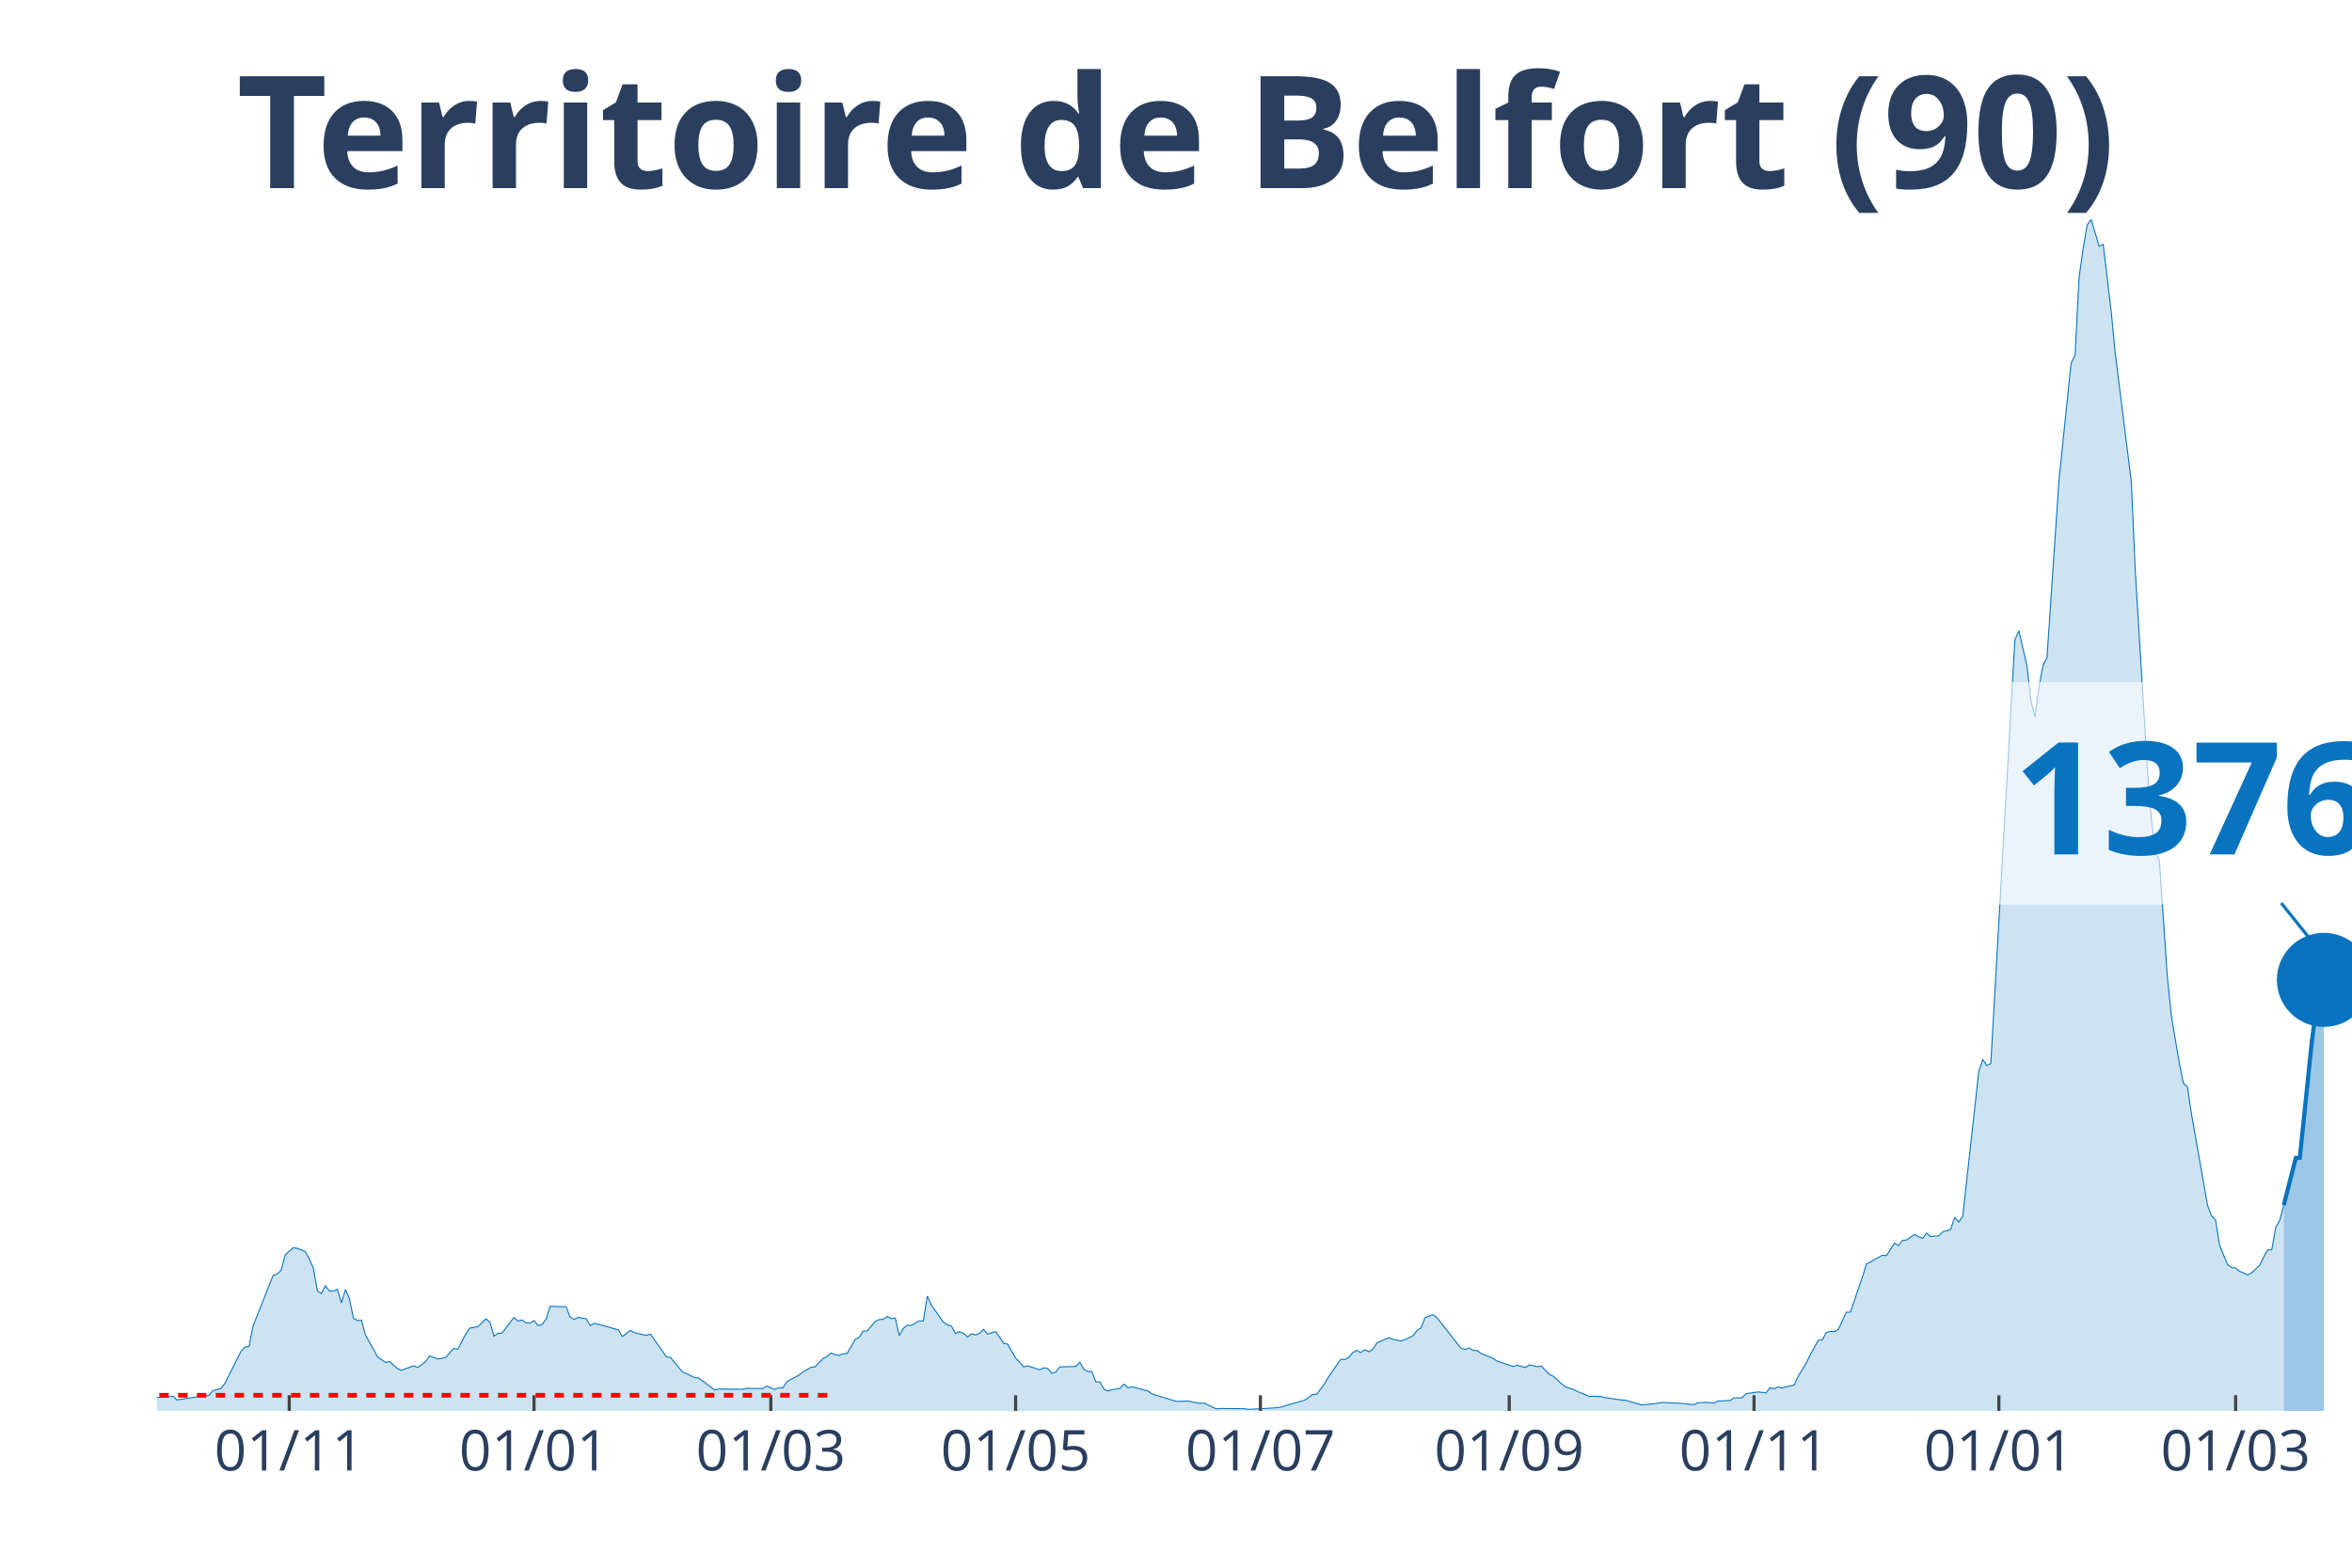
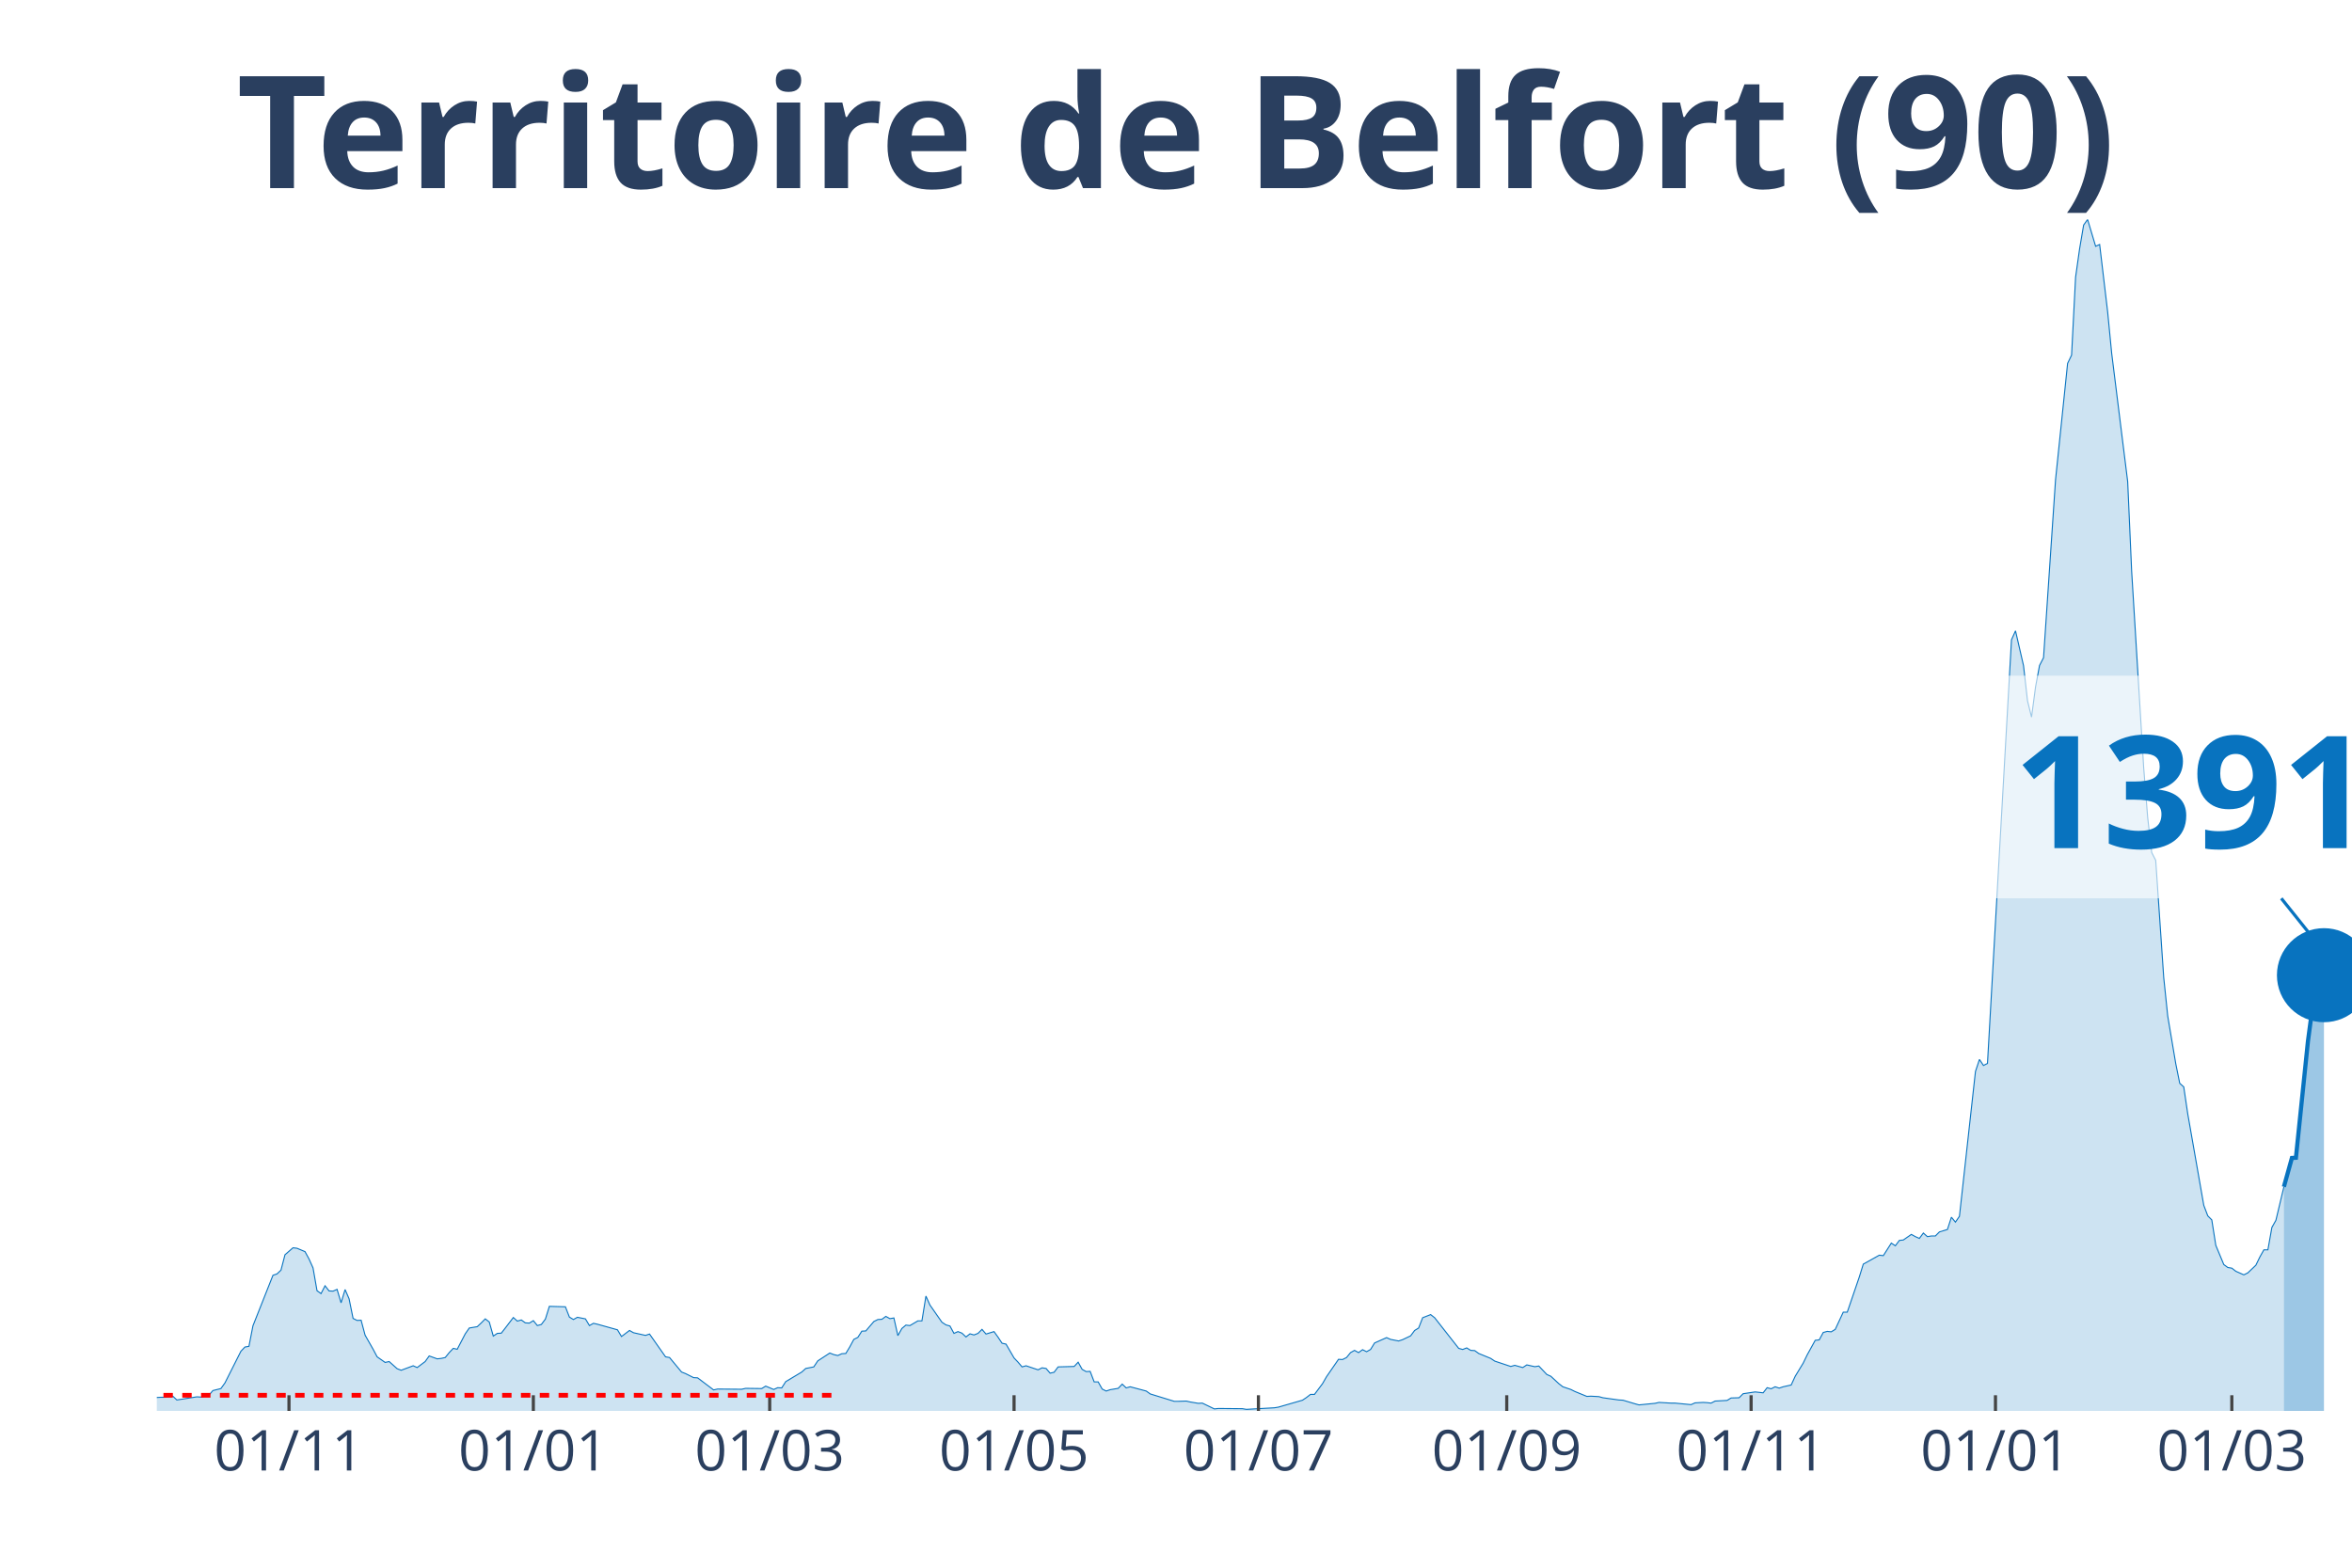
<svg xmlns="http://www.w3.org/2000/svg" class="main-svg" width="1125" height="750" style="" viewBox="0 0 750 500">
  <rect x="0" y="0" width="750" height="500" style="fill: rgb(0, 0, 0); fill-opacity: 0;" />
-   <defs id="defs-b09ee2">
+   <defs id="defs-f30cd7">
    <g class="clips">
-       <clipPath id="clipb09ee2xyplot" class="plotclip">
+       <clipPath id="clipf30cd7xyplot" class="plotclip">
        <rect width="700" height="380" />
      </clipPath>
-       <clipPath class="axesclip" id="clipb09ee2x">
+       <clipPath class="axesclip" id="clipf30cd7x">
        <rect x="50" y="0" width="700" height="500" />
      </clipPath>
-       <clipPath class="axesclip" id="clipb09ee2y">
+       <clipPath class="axesclip" id="clipf30cd7y">
        <rect x="0" y="70" width="750" height="380" />
      </clipPath>
-       <clipPath class="axesclip" id="clipb09ee2xy">
+       <clipPath class="axesclip" id="clipf30cd7xy">
        <rect x="50" y="70" width="700" height="380" />
      </clipPath>
    </g>
    <g class="gradients" />
  </defs>
  <g class="bglayer">
    <rect class="bg" x="50" y="70" width="700" height="380" style="fill: rgb(0, 0, 0); fill-opacity: 0; stroke-width: 0;" />
  </g>
  <g class="layer-below">
    <g class="imagelayer" />
    <g class="shapelayer" />
  </g>
  <g class="cartesianlayer">
    <g class="subplot xy">
      <g class="layer-subplot">
        <g class="shapelayer" />
        <g class="imagelayer" />
      </g>
      <g class="gridlayer">
        <g class="x">
-           <path class="xgrid crisp" transform="translate(92.23,0)" d="M0,70v380" style="stroke: rgb(255, 255, 255); stroke-opacity: 1; stroke-width: 1px;" />
-           <path class="xgrid crisp" transform="translate(170.29,0)" d="M0,70v380" style="stroke: rgb(255, 255, 255); stroke-opacity: 1; stroke-width: 1px;" />
-           <path class="xgrid crisp" transform="translate(245.8,0)" d="M0,70v380" style="stroke: rgb(255, 255, 255); stroke-opacity: 1; stroke-width: 1px;" />
-           <path class="xgrid crisp" transform="translate(323.86,0)" d="M0,70v380" style="stroke: rgb(255, 255, 255); stroke-opacity: 1; stroke-width: 1px;" />
-           <path class="xgrid crisp" transform="translate(401.92,0)" d="M0,70v380" style="stroke: rgb(255, 255, 255); stroke-opacity: 1; stroke-width: 1px;" />
-           <path class="xgrid crisp" transform="translate(481.26,0)" d="M0,70v380" style="stroke: rgb(255, 255, 255); stroke-opacity: 1; stroke-width: 1px;" />
-           <path class="xgrid crisp" transform="translate(559.32,0)" d="M0,70v380" style="stroke: rgb(255, 255, 255); stroke-opacity: 1; stroke-width: 1px;" />
-           <path class="xgrid crisp" transform="translate(637.39,0)" d="M0,70v380" style="stroke: rgb(255, 255, 255); stroke-opacity: 1; stroke-width: 1px;" />
-           <path class="xgrid crisp" transform="translate(712.89,0)" d="M0,70v380" style="stroke: rgb(255, 255, 255); stroke-opacity: 1; stroke-width: 1px;" />
+           <path class="xgrid crisp" transform="translate(92.15,0)" d="M0,70v380" style="stroke: rgb(255, 255, 255); stroke-opacity: 1; stroke-width: 1px;" />
+           <path class="xgrid crisp" transform="translate(170.07,0)" d="M0,70v380" style="stroke: rgb(255, 255, 255); stroke-opacity: 1; stroke-width: 1px;" />
+           <path class="xgrid crisp" transform="translate(245.44,0)" d="M0,70v380" style="stroke: rgb(255, 255, 255); stroke-opacity: 1; stroke-width: 1px;" />
+           <path class="xgrid crisp" transform="translate(323.36,0)" d="M0,70v380" style="stroke: rgb(255, 255, 255); stroke-opacity: 1; stroke-width: 1px;" />
+           <path class="xgrid crisp" transform="translate(401.28,0)" d="M0,70v380" style="stroke: rgb(255, 255, 255); stroke-opacity: 1; stroke-width: 1px;" />
+           <path class="xgrid crisp" transform="translate(480.47,0)" d="M0,70v380" style="stroke: rgb(255, 255, 255); stroke-opacity: 1; stroke-width: 1px;" />
+           <path class="xgrid crisp" transform="translate(558.39,0)" d="M0,70v380" style="stroke: rgb(255, 255, 255); stroke-opacity: 1; stroke-width: 1px;" />
+           <path class="xgrid crisp" transform="translate(636.31,0)" d="M0,70v380" style="stroke: rgb(255, 255, 255); stroke-opacity: 1; stroke-width: 1px;" />
+           <path class="xgrid crisp" transform="translate(711.68,0)" d="M0,70v380" style="stroke: rgb(255, 255, 255); stroke-opacity: 1; stroke-width: 1px;" />
        </g>
        <g class="y" />
      </g>
      <g class="zerolinelayer" />
      <path class="xlines-below" />
      <path class="ylines-below" />
      <g class="overlines-below" />
      <g class="xaxislayer-below" />
      <g class="yaxislayer-below" />
      <g class="overaxes-below" />
-       <g class="plot" transform="translate(50, 70)" clip-path="url('#clipb09ee2xyplot')">
+       <g class="plot" transform="translate(50, 70)" clip-path="url('#clipf30cd7xyplot')">
        <g class="scatterlayer mlayer">
-           <g class="trace scatter trace057f8b" style="stroke-miterlimit: 2;">
+           <g class="trace scatter trace611574" style="stroke-miterlimit: 2;">
            <g class="fills">
              <g>
-                 <path class="js-fill" d="M678.24,380L-174.04,380L-174.04,379.07L-159.96,379.22L-158.68,379.22L-131.81,379.57L-130.53,379.64L-61.43,378.72L-60.15,378.5L-51.19,377.86L-49.91,377.72L-46.07,377.65L-44.79,377.51L-33.27,377.22L-31.99,377.15L-28.15,375.8L-26.87,374.44L-23.03,374.44L-21.76,373.94L-14.08,376.01L-12.8,376.44L-3.84,377.15L-2.56,375.87L1.28,375.65L2.56,375.65L5.12,375.3L6.4,376.51L12.8,375.51L14.08,375.58L16.64,375.01L17.92,373.51L20.48,372.87L21.76,371.09L26.87,360.97L28.15,359.62L29.43,359.4L30.71,352.85L37.11,336.74L38.39,336.31L39.67,335.1L40.95,330.18L43.51,327.97L44.79,328.12L47.35,329.19L48.63,331.54L49.91,334.39L51.19,341.66L52.47,342.58L53.75,340.09L55.03,341.73L56.31,341.8L57.59,341.23L58.87,345.51L60.15,341.3L61.43,344.22L62.71,350.5L63.99,351.14L65.27,351.07L66.54,355.84L69.1,360.33L70.38,362.75L72.94,364.53L74.22,364.25L76.78,366.53L78.06,367.03L81.9,365.6L83.18,366.17L85.74,364.25L87.02,362.47L89.58,363.39L90.86,363.25L92.14,362.97L93.42,361.4L94.7,360.05L95.98,360.33L98.54,355.41L99.82,353.56L102.38,353.13L103.66,351.92L104.94,350.64L106.22,351.64L107.5,356.13L108.78,355.27L110.05,355.2L111.33,353.56L113.89,350.21L115.17,351.35L116.45,350.99L117.73,351.92L119.01,351.99L120.29,351.21L121.57,352.78L122.85,352.42L124.13,350.71L125.41,346.65L130.53,346.79L131.81,350.07L133.09,350.85L134.37,350.14L136.93,350.64L138.21,352.78L139.49,352.06L140.77,352.35L147.17,354.13L148.45,356.27L151.01,354.34L152.29,355.06L156.12,355.91L157.4,355.48L162.52,362.75L163.8,362.97L167.64,367.6L168.92,368.1L171.48,369.38L172.76,369.45L177.88,373.3L179.16,373.02L186.84,373.09L188.12,372.8L193.24,372.87L194.52,372.09L197.07,373.16L198.35,372.59L199.63,372.66L200.91,370.66L204.75,368.6L206.03,367.6L208.59,366.1L209.87,365.96L212.43,363.32L213.71,362.68L214.99,361.54L216.27,362.04L217.55,362.33L218.83,361.76L220.11,361.68L221.39,359.55L222.67,357.19L223.95,356.55L225.23,354.56L226.51,354.49L229.07,351.49L230.35,350.85L231.63,350.78L232.91,349.85L234.19,350.57L235.47,350.35L236.75,355.98L238.03,353.7L239.31,352.63L240.59,352.78L243.14,351.28L244.42,351.28L245.7,343.37L246.98,346.22L250.82,351.71L252.1,352.56L253.38,352.92L254.66,355.27L255.94,354.7L257.22,355.2L258.5,356.41L259.78,355.41L261.06,355.77L262.34,355.27L263.62,353.99L264.9,355.48L267.46,354.7L268.74,356.48L270.02,358.41L271.3,358.69L273.86,363.11L275.14,364.46L276.42,365.96L277.7,365.6L281.54,366.89L282.82,366.25L284.1,366.46L285.37,367.96L286.65,367.67L287.93,365.96L293.05,365.82L294.33,364.46L295.61,366.74L296.89,367.46L298.17,367.39L299.45,370.74L300.73,370.74L302.01,373.02L303.29,373.66L304.57,373.23L307.13,372.8L308.41,371.45L309.69,372.66L310.97,372.3L316.09,373.66L317.37,374.58L325.05,376.94L326.33,376.94L328.88,376.86L330.16,377.15L332.72,377.58L334,377.51L337.84,379.36L339.12,379.22L346.8,379.29L348.08,379.5L357.04,379L358.32,378.79L366,376.58L367.28,375.72L368.56,374.73L369.84,374.73L372.39,371.31L373.67,369.1L377.51,363.54L378.79,363.61L380.07,362.97L381.35,361.4L382.63,360.69L383.91,361.4L385.19,360.47L386.47,361.11L387.75,360.4L389.03,358.33L392.87,356.62L394.15,357.19L396.71,357.69L397.99,357.27L400.55,356.05L401.83,354.34L403.11,353.56L404.39,350.28L406.95,349.28L408.23,350.28L415.9,360.05L417.18,360.4L418.46,359.9L419.74,360.69L421.02,360.76L422.3,361.68L426.14,363.25L427.42,364.11L432.54,365.82L433.82,365.46L436.38,366.17L437.66,365.32L440.22,365.89L441.5,365.68L444.06,368.38L445.34,368.95L447.9,371.31L449.18,372.3L451.74,373.16L453.02,373.8L456.86,375.37L458.14,375.3L460.69,375.44L461.97,375.8L467.09,376.51L468.37,376.58L472.21,377.72L473.49,378.08L478.61,377.58L479.89,377.29L483.73,377.51L485.01,377.51L490.13,378L491.41,377.43L493.97,377.29L495.25,377.36L496.53,377.51L497.81,376.86L501.65,376.65L502.93,375.87L505.48,375.8L506.76,374.51L510.6,373.94L511.88,374.08L513.16,374.23L514.44,372.59L515.72,372.94L517,372.3L518.28,372.73L519.56,372.3L522.12,371.73L523.4,368.95L525.96,364.75L527.24,362.11L529.8,357.48L531.08,357.34L532.36,354.98L533.64,354.63L534.92,354.77L536.2,353.99L538.76,348.5L540.04,348.5L543.88,337.31L545.16,333.18L550.27,330.33L551.55,330.47L554.11,326.48L555.39,327.33L556.67,325.62L557.95,325.48L560.51,323.7L561.79,324.41L563.07,324.98L564.35,323.27L565.63,324.41L566.91,324.2L568.19,324.2L569.47,322.91L572.03,322.13L573.31,318.21L574.59,319.78L575.87,317.93L580.99,271.74L582.27,267.9L583.55,269.82L584.83,269.18L592.5,134.05L593.78,131.2L596.34,142.32L597.62,153.51L598.9,158.71L600.18,149.09L601.46,142.25L602.74,139.76L606.58,82.96L607.86,70.63L610.42,45.9L611.7,43.26L612.98,18.39L614.26,9.34L615.54,1.78L616.82,0L619.38,8.55L620.66,7.98L623.22,29.43L624.5,42.62L629.62,83.6L630.9,112.25L634.73,174.96L636.01,190.78L637.29,201.9L638.57,204.4L641.13,241.74L642.41,254.07L644.97,269.25L646.25,275.52L647.53,276.66L648.81,285.29L653.93,314.43L655.21,317.78L656.49,319.07L657.77,327.19L660.33,333.32L661.61,334.25L662.89,334.46L664.17,335.46L666.73,336.6L668.01,335.96L670.57,333.53L671.85,330.9L673.13,328.62L674.41,328.62L675.69,321.49L676.97,319.21L678.24,314.36" style="fill: rgb(8, 115, 191); fill-opacity: 0.2; stroke-width: 0;" />
+                 <path class="js-fill" d="M678.28,380L-173.72,380L-173.72,379.07L-159.67,379.22L-158.39,379.22L-131.57,379.57L-130.29,379.64L-61.31,378.72L-60.04,378.5L-51.09,377.86L-49.82,377.72L-45.99,377.65L-44.71,377.51L-33.21,377.22L-31.93,377.15L-28.1,375.8L-26.82,374.44L-22.99,374.44L-21.72,373.94L-14.05,376.01L-12.77,376.44L-3.83,377.15L-2.55,375.87L1.28,375.65L2.55,375.65L5.11,375.3L6.39,376.51L12.77,375.51L14.05,375.58L16.61,375.01L17.88,373.51L20.44,372.87L21.72,371.09L26.82,360.97L28.1,359.62L29.38,359.4L30.66,352.85L37.04,336.74L38.32,336.31L39.6,335.1L40.88,330.18L43.43,327.97L44.71,328.12L47.26,329.19L48.54,331.54L49.82,334.39L51.09,341.66L52.37,342.58L53.65,340.09L54.93,341.73L56.2,341.8L57.48,341.23L58.76,345.51L60.04,341.3L61.31,344.22L62.59,350.5L63.87,351.14L65.15,351.07L66.42,355.84L68.98,360.33L70.26,362.75L72.81,364.53L74.09,364.25L76.64,366.53L77.92,367.03L81.75,365.6L83.03,366.17L85.58,364.25L86.86,362.47L89.42,363.39L90.69,363.25L91.97,362.97L93.25,361.4L94.53,360.05L95.8,360.33L98.36,355.41L99.64,353.56L102.19,353.13L103.47,351.92L104.74,350.64L106.02,351.64L107.3,356.13L108.58,355.27L109.85,355.2L111.13,353.56L113.69,350.21L114.96,351.35L116.24,350.99L117.52,351.92L118.8,351.99L120.07,351.21L121.35,352.78L122.63,352.42L123.91,350.71L125.18,346.65L130.29,346.79L131.57,350.07L132.85,350.85L134.12,350.14L136.68,350.64L137.96,352.78L139.23,352.06L140.51,352.35L146.9,354.13L148.18,356.27L150.73,354.34L152.01,355.06L155.84,355.91L157.12,355.48L162.23,362.75L163.5,362.97L167.34,367.6L168.61,368.1L171.17,369.38L172.45,369.45L177.55,373.3L178.83,373.02L186.5,373.09L187.77,372.8L192.88,372.87L194.16,372.09L196.72,373.16L197.99,372.59L199.27,372.66L200.55,370.66L205.66,367.6L206.93,366.46L209.49,365.96L210.77,364.04L214.6,361.54L215.88,362.04L217.15,362.33L218.43,361.76L219.71,361.68L220.99,359.55L222.26,357.19L223.54,356.55L224.82,354.56L226.09,354.49L228.65,351.49L229.93,350.85L231.2,350.78L232.48,349.85L233.76,350.57L235.04,350.35L236.31,355.98L237.59,353.7L238.87,352.63L240.15,352.78L242.7,351.28L243.98,351.28L245.26,343.37L246.53,346.22L250.36,351.71L251.64,352.56L252.92,352.92L254.2,355.27L255.47,354.7L256.75,355.2L258.03,356.41L259.31,355.41L260.58,355.77L261.86,355.27L263.14,353.99L264.42,355.48L266.97,354.7L268.25,356.48L269.53,358.41L270.8,358.69L273.36,363.11L274.64,364.46L275.91,365.96L277.19,365.6L281.02,366.89L282.3,366.25L283.58,366.46L284.85,367.96L286.13,367.67L287.41,365.96L292.52,365.82L293.8,364.46L295.07,366.74L296.35,367.46L297.63,367.39L298.91,370.74L300.18,370.74L301.46,373.02L302.74,373.66L304.01,373.23L306.57,372.8L307.85,371.45L309.12,372.66L310.4,372.3L315.51,373.66L316.79,374.58L324.45,376.94L325.73,376.94L328.28,376.86L329.56,377.15L332.12,377.58L333.39,377.51L337.23,379.36L338.5,379.22L346.17,379.29L347.45,379.5L356.39,379L357.66,378.79L365.33,376.58L366.61,375.72L367.88,374.73L369.16,374.73L371.72,371.31L372.99,369.1L376.82,363.54L378.1,363.61L379.38,362.97L380.66,361.4L381.93,360.69L383.21,361.4L384.49,360.47L385.77,361.11L387.04,360.4L388.32,358.33L392.15,356.62L393.43,357.19L395.99,357.69L397.26,357.27L399.82,356.05L401.09,354.34L402.37,353.56L403.65,350.28L406.2,349.28L407.48,350.28L415.15,360.05L416.42,360.4L417.7,359.9L418.98,360.69L420.26,360.76L421.53,361.68L425.36,363.25L426.64,364.11L431.75,365.82L433.03,365.46L435.58,366.17L436.86,365.32L439.42,365.89L440.69,365.68L443.25,368.38L444.53,368.95L447.08,371.31L448.36,372.3L450.91,373.16L452.19,373.8L456.02,375.37L457.3,375.3L459.85,375.44L461.13,375.8L466.24,376.51L467.52,376.58L471.35,377.72L472.63,378.08L477.74,377.58L479.01,377.29L482.85,377.51L484.12,377.51L489.23,378L490.51,377.43L493.07,377.29L494.34,377.36L495.62,377.51L496.9,376.86L500.73,376.65L502.01,375.87L504.56,375.8L505.84,374.51L509.67,373.94L510.95,374.08L512.23,374.23L513.5,372.59L514.78,372.94L516.06,372.3L517.34,372.73L518.61,372.3L521.17,371.73L522.45,368.95L525,364.75L526.28,362.11L528.83,357.48L530.11,357.34L531.39,354.98L532.66,354.63L533.94,354.77L535.22,353.99L537.77,348.5L539.05,348.5L542.88,337.31L544.16,333.18L549.27,330.33L550.55,330.47L553.1,326.48L554.38,327.33L555.66,325.62L556.93,325.48L559.49,323.7L560.77,324.41L562.04,324.98L563.32,323.27L564.6,324.41L565.88,324.2L567.15,324.2L568.43,322.91L570.99,322.13L572.26,318.21L573.54,319.78L574.82,317.93L579.93,271.74L581.2,267.9L582.48,269.82L583.76,269.18L591.42,134.05L592.7,131.2L595.26,142.32L596.53,153.51L597.81,158.71L599.09,149.09L600.36,142.25L601.64,139.76L605.47,82.96L606.75,70.63L609.31,45.9L610.58,43.26L611.86,18.39L613.14,9.34L614.42,1.78L615.69,0L618.25,8.55L619.53,7.98L622.08,29.43L623.36,42.62L628.47,83.6L629.74,112.25L633.58,174.96L634.85,190.78L636.13,201.9L637.41,204.4L639.96,241.74L641.24,254.07L643.8,269.25L645.07,275.52L646.35,276.66L647.63,285.29L652.74,314.43L654.01,317.78L655.29,319.07L656.57,327.19L659.12,333.32L660.4,334.25L661.68,334.46L662.96,335.46L665.51,336.6L666.79,335.96L669.34,333.53L670.62,330.9L671.9,328.62L673.18,328.62L674.45,321.49L675.73,319.21L678.28,308.52" style="fill: rgb(8, 115, 191); fill-opacity: 0.2; stroke-width: 0;" />
              </g>
            </g>
            <g class="errorbars" />
            <g class="lines">
-               <path class="js-line" d="M-174.04,379.07L-159.96,379.22L-158.68,379.22L-131.81,379.57L-130.53,379.64L-61.43,378.72L-60.15,378.5L-51.19,377.86L-49.91,377.72L-46.07,377.65L-44.79,377.51L-33.27,377.22L-31.99,377.15L-28.15,375.8L-26.87,374.44L-23.03,374.44L-21.76,373.94L-14.08,376.01L-12.8,376.44L-3.84,377.15L-2.56,375.87L1.28,375.65L2.56,375.65L5.12,375.3L6.4,376.51L12.8,375.51L14.08,375.58L16.64,375.01L17.92,373.51L20.48,372.87L21.76,371.09L26.87,360.97L28.15,359.62L29.43,359.4L30.71,352.85L37.11,336.74L38.39,336.31L39.67,335.1L40.95,330.18L43.51,327.97L44.79,328.12L47.35,329.19L48.63,331.54L49.91,334.39L51.19,341.66L52.47,342.58L53.75,340.09L55.03,341.73L56.31,341.8L57.59,341.23L58.87,345.51L60.15,341.3L61.43,344.22L62.71,350.5L63.99,351.14L65.27,351.07L66.54,355.84L69.1,360.33L70.38,362.75L72.94,364.53L74.22,364.25L76.78,366.53L78.06,367.03L81.9,365.6L83.18,366.17L85.74,364.25L87.02,362.47L89.58,363.39L90.86,363.25L92.14,362.97L93.42,361.4L94.7,360.05L95.98,360.33L98.54,355.41L99.82,353.56L102.38,353.13L103.66,351.92L104.94,350.64L106.22,351.64L107.5,356.13L108.78,355.27L110.05,355.2L111.33,353.56L113.89,350.21L115.17,351.35L116.45,350.99L117.73,351.92L119.01,351.99L120.29,351.21L121.57,352.78L122.85,352.42L124.13,350.71L125.41,346.65L130.53,346.79L131.81,350.07L133.09,350.85L134.37,350.14L136.93,350.64L138.21,352.78L139.49,352.06L140.77,352.35L147.17,354.13L148.45,356.27L151.01,354.34L152.29,355.06L156.12,355.91L157.4,355.48L162.52,362.75L163.8,362.97L167.64,367.6L168.92,368.1L171.48,369.38L172.76,369.45L177.88,373.3L179.16,373.02L186.84,373.09L188.12,372.8L193.24,372.87L194.52,372.09L197.07,373.16L198.35,372.59L199.63,372.66L200.91,370.66L204.75,368.6L206.03,367.6L208.59,366.1L209.87,365.96L212.43,363.32L213.71,362.68L214.99,361.54L216.27,362.04L217.55,362.33L218.83,361.76L220.11,361.68L221.39,359.55L222.67,357.19L223.95,356.55L225.23,354.56L226.51,354.49L229.07,351.49L230.35,350.85L231.63,350.78L232.91,349.85L234.19,350.57L235.47,350.35L236.75,355.98L238.03,353.7L239.31,352.63L240.59,352.78L243.14,351.28L244.42,351.28L245.7,343.37L246.98,346.22L250.82,351.71L252.1,352.56L253.38,352.92L254.66,355.27L255.94,354.7L257.22,355.2L258.5,356.41L259.78,355.41L261.06,355.77L262.34,355.27L263.62,353.99L264.9,355.48L267.46,354.7L268.74,356.48L270.02,358.41L271.3,358.69L273.86,363.11L275.14,364.46L276.42,365.96L277.7,365.6L281.54,366.89L282.82,366.25L284.1,366.46L285.37,367.96L286.65,367.67L287.93,365.96L293.05,365.82L294.33,364.46L295.61,366.74L296.89,367.46L298.17,367.39L299.45,370.74L300.73,370.74L302.01,373.02L303.29,373.66L304.57,373.23L307.13,372.8L308.41,371.45L309.69,372.66L310.97,372.3L316.09,373.66L317.37,374.58L325.05,376.94L326.33,376.94L328.88,376.86L330.16,377.15L332.72,377.58L334,377.51L337.84,379.36L339.12,379.22L346.8,379.29L348.08,379.5L357.04,379L358.32,378.79L366,376.58L367.28,375.72L368.56,374.73L369.84,374.73L372.39,371.31L373.67,369.1L377.51,363.54L378.79,363.61L380.07,362.97L381.35,361.4L382.63,360.69L383.91,361.4L385.19,360.47L386.47,361.11L387.75,360.4L389.03,358.33L392.87,356.62L394.15,357.19L396.71,357.69L397.99,357.27L400.55,356.05L401.83,354.34L403.11,353.56L404.39,350.28L406.95,349.28L408.23,350.28L415.9,360.05L417.18,360.4L418.46,359.9L419.74,360.69L421.02,360.76L422.3,361.68L426.14,363.25L427.42,364.11L432.54,365.82L433.82,365.46L436.38,366.17L437.66,365.32L440.22,365.89L441.5,365.68L444.06,368.38L445.34,368.95L447.9,371.31L449.18,372.3L451.74,373.16L453.02,373.8L456.86,375.37L458.14,375.3L460.69,375.44L461.97,375.8L467.09,376.51L468.37,376.58L472.21,377.72L473.49,378.08L478.61,377.58L479.89,377.29L483.73,377.51L485.01,377.51L490.13,378L491.41,377.43L493.97,377.29L495.25,377.36L496.53,377.51L497.81,376.86L501.65,376.65L502.93,375.87L505.48,375.8L506.76,374.51L510.6,373.94L511.88,374.08L513.16,374.23L514.44,372.59L515.72,372.94L517,372.3L518.28,372.73L519.56,372.3L522.12,371.73L523.4,368.95L525.96,364.75L527.24,362.11L529.8,357.48L531.08,357.34L532.36,354.98L533.64,354.63L534.92,354.77L536.2,353.99L538.76,348.5L540.04,348.5L543.88,337.31L545.16,333.18L550.27,330.33L551.55,330.47L554.11,326.48L555.39,327.33L556.67,325.62L557.95,325.48L560.51,323.7L561.79,324.41L563.07,324.98L564.35,323.27L565.63,324.41L566.91,324.2L568.19,324.2L569.47,322.91L572.03,322.13L573.31,318.21L574.59,319.78L575.87,317.93L580.99,271.74L582.27,267.9L583.55,269.82L584.83,269.18L592.5,134.05L593.78,131.2L596.34,142.32L597.62,153.51L598.9,158.71L600.18,149.09L601.46,142.25L602.74,139.76L606.58,82.96L607.86,70.63L610.42,45.9L611.7,43.26L612.98,18.39L614.26,9.34L615.54,1.78L616.82,0L619.38,8.55L620.66,7.98L623.22,29.43L624.5,42.62L629.62,83.6L630.9,112.25L634.73,174.96L636.01,190.78L637.29,201.9L638.57,204.4L641.13,241.74L642.41,254.07L644.97,269.25L646.25,275.52L647.53,276.66L648.81,285.29L653.93,314.43L655.21,317.78L656.49,319.07L657.77,327.19L660.33,333.32L661.61,334.25L662.89,334.46L664.17,335.46L666.73,336.6L668.01,335.96L670.57,333.53L671.85,330.9L673.13,328.62L674.41,328.62L675.69,321.49L676.97,319.21L678.24,314.36" style="vector-effect: non-scaling-stroke; fill: none; stroke: rgb(8, 115, 191); stroke-opacity: 1; stroke-width: 0.5px; opacity: 1;" />
+               <path class="js-line" d="M-173.72,379.07L-159.67,379.22L-158.39,379.22L-131.57,379.57L-130.29,379.64L-61.31,378.72L-60.04,378.5L-51.09,377.86L-49.82,377.72L-45.99,377.65L-44.71,377.51L-33.21,377.22L-31.93,377.15L-28.1,375.8L-26.82,374.44L-22.99,374.44L-21.72,373.94L-14.05,376.01L-12.77,376.44L-3.83,377.15L-2.55,375.87L1.28,375.65L2.55,375.65L5.11,375.3L6.39,376.51L12.77,375.51L14.05,375.58L16.61,375.01L17.88,373.51L20.44,372.87L21.72,371.09L26.82,360.97L28.1,359.62L29.38,359.4L30.66,352.85L37.04,336.74L38.32,336.31L39.6,335.1L40.88,330.18L43.43,327.97L44.71,328.12L47.26,329.19L48.54,331.54L49.82,334.39L51.09,341.66L52.37,342.58L53.65,340.09L54.93,341.73L56.2,341.8L57.48,341.23L58.76,345.51L60.04,341.3L61.31,344.22L62.59,350.5L63.87,351.14L65.15,351.07L66.42,355.84L68.98,360.33L70.26,362.75L72.81,364.53L74.09,364.25L76.64,366.53L77.92,367.03L81.75,365.6L83.03,366.17L85.58,364.25L86.86,362.47L89.42,363.39L90.69,363.25L91.97,362.97L93.25,361.4L94.53,360.05L95.8,360.33L98.36,355.41L99.64,353.56L102.19,353.13L103.47,351.92L104.74,350.64L106.02,351.64L107.3,356.13L108.58,355.27L109.85,355.2L111.13,353.56L113.69,350.21L114.96,351.35L116.24,350.99L117.52,351.92L118.8,351.99L120.07,351.21L121.35,352.78L122.63,352.42L123.91,350.71L125.18,346.65L130.29,346.79L131.57,350.07L132.85,350.85L134.12,350.14L136.68,350.64L137.96,352.78L139.23,352.06L140.51,352.35L146.9,354.13L148.18,356.27L150.73,354.34L152.01,355.06L155.84,355.91L157.12,355.48L162.23,362.75L163.5,362.97L167.34,367.6L168.61,368.1L171.17,369.38L172.45,369.45L177.55,373.3L178.83,373.02L186.5,373.09L187.77,372.8L192.88,372.87L194.16,372.09L196.72,373.16L197.99,372.59L199.27,372.66L200.55,370.66L205.66,367.6L206.93,366.46L209.49,365.96L210.77,364.04L214.6,361.54L215.88,362.04L217.15,362.33L218.43,361.76L219.71,361.68L220.99,359.55L222.26,357.19L223.54,356.55L224.82,354.56L226.09,354.49L228.65,351.49L229.93,350.85L231.2,350.78L232.48,349.85L233.76,350.57L235.04,350.35L236.31,355.98L237.59,353.7L238.87,352.63L240.15,352.78L242.7,351.28L243.98,351.28L245.26,343.37L246.53,346.22L250.36,351.71L251.64,352.56L252.92,352.92L254.2,355.27L255.47,354.7L256.75,355.2L258.03,356.41L259.31,355.41L260.58,355.77L261.86,355.27L263.14,353.99L264.42,355.48L266.97,354.7L268.25,356.48L269.53,358.41L270.8,358.69L273.36,363.11L274.64,364.46L275.91,365.96L277.19,365.6L281.02,366.89L282.3,366.25L283.58,366.46L284.85,367.96L286.13,367.67L287.41,365.96L292.52,365.82L293.8,364.46L295.07,366.74L296.35,367.46L297.63,367.39L298.91,370.74L300.18,370.74L301.46,373.02L302.74,373.66L304.01,373.23L306.57,372.8L307.85,371.45L309.12,372.66L310.4,372.3L315.51,373.66L316.79,374.58L324.45,376.94L325.73,376.94L328.28,376.86L329.56,377.15L332.12,377.58L333.39,377.51L337.23,379.36L338.5,379.22L346.17,379.29L347.45,379.5L356.39,379L357.66,378.79L365.33,376.58L366.61,375.72L367.88,374.73L369.16,374.73L371.72,371.31L372.99,369.1L376.82,363.54L378.1,363.61L379.38,362.97L380.66,361.4L381.93,360.69L383.21,361.4L384.49,360.47L385.77,361.11L387.04,360.4L388.32,358.33L392.15,356.62L393.43,357.19L395.99,357.69L397.26,357.27L399.82,356.05L401.09,354.34L402.37,353.56L403.65,350.28L406.2,349.28L407.48,350.28L415.15,360.05L416.42,360.4L417.7,359.9L418.98,360.69L420.26,360.76L421.53,361.68L425.36,363.25L426.64,364.11L431.75,365.82L433.03,365.46L435.58,366.17L436.86,365.32L439.42,365.89L440.69,365.68L443.25,368.38L444.53,368.95L447.08,371.31L448.36,372.3L450.91,373.16L452.19,373.8L456.02,375.37L457.3,375.3L459.85,375.44L461.13,375.8L466.24,376.51L467.52,376.58L471.35,377.72L472.63,378.08L477.74,377.58L479.01,377.29L482.85,377.51L484.12,377.51L489.23,378L490.51,377.43L493.07,377.29L494.34,377.36L495.62,377.51L496.9,376.86L500.73,376.65L502.01,375.87L504.56,375.8L505.84,374.51L509.67,373.94L510.95,374.08L512.23,374.23L513.5,372.59L514.78,372.94L516.06,372.3L517.34,372.73L518.61,372.3L521.17,371.73L522.45,368.95L525,364.75L526.28,362.11L528.83,357.48L530.11,357.34L531.39,354.98L532.66,354.63L533.94,354.77L535.22,353.99L537.77,348.5L539.05,348.5L542.88,337.31L544.16,333.18L549.27,330.33L550.55,330.47L553.1,326.48L554.38,327.33L555.66,325.62L556.93,325.48L559.49,323.7L560.77,324.41L562.04,324.98L563.32,323.27L564.6,324.41L565.88,324.2L567.15,324.2L568.43,322.91L570.99,322.13L572.26,318.21L573.54,319.78L574.82,317.93L579.93,271.74L581.2,267.9L582.48,269.82L583.76,269.18L591.42,134.05L592.7,131.2L595.26,142.32L596.53,153.51L597.81,158.71L599.09,149.09L600.36,142.25L601.64,139.76L605.47,82.96L606.75,70.63L609.31,45.9L610.58,43.26L611.86,18.39L613.14,9.34L614.42,1.78L615.69,0L618.25,8.55L619.53,7.98L622.08,29.43L623.36,42.62L628.47,83.6L629.74,112.25L633.58,174.96L634.85,190.78L636.13,201.9L637.41,204.4L639.96,241.74L641.24,254.07L643.8,269.25L645.07,275.52L646.35,276.66L647.63,285.29L652.74,314.43L654.01,317.78L655.29,319.07L656.57,327.19L659.12,333.32L660.4,334.25L661.68,334.46L662.96,335.46L665.51,336.6L666.79,335.96L669.34,333.53L670.62,330.9L671.9,328.62L673.18,328.62L674.45,321.49L675.73,319.21L678.28,308.52" style="vector-effect: non-scaling-stroke; fill: none; stroke: rgb(8, 115, 191); stroke-opacity: 1; stroke-width: 0.5px; opacity: 1;" />
            </g>
            <g class="points" />
            <g class="text" />
          </g>
-           <g class="trace scatter trace31ab07" style="stroke-miterlimit: 2;">
+           <g class="trace scatter tracea63ea4" style="stroke-miterlimit: 2;">
            <g class="fills">
              <g>
-                 <path class="js-fill" d="M691.04,380L678.24,380L678.24,314.36L682.08,299.32L683.36,299.25L687.2,262.12L688.48,252.57L691.04,242.52" style="fill: rgb(8, 115, 191); fill-opacity: 0.4; stroke-width: 0;" />
+                 <path class="js-fill" d="M691.06,380L678.28,380L678.28,308.52L680.84,299.32L682.12,299.25L685.95,262.12L687.23,252.5L689.78,242.31L691.06,241.03" style="fill: rgb(8, 115, 191); fill-opacity: 0.4; stroke-width: 0;" />
              </g>
            </g>
            <g class="errorbars" />
            <g class="lines">
-               <path class="js-line" d="M678.24,314.36L682.08,299.32L683.36,299.25L687.2,262.12L688.48,252.57L691.04,242.52" style="vector-effect: non-scaling-stroke; fill: none; stroke: rgb(8, 115, 191); stroke-opacity: 1; stroke-width: 2px; opacity: 1;" />
+               <path class="js-line" d="M678.28,308.52L680.84,299.32L682.12,299.25L685.95,262.12L687.23,252.5L689.78,242.31L691.06,241.03" style="vector-effect: non-scaling-stroke; fill: none; stroke: rgb(8, 115, 191); stroke-opacity: 1; stroke-width: 2px; opacity: 1;" />
            </g>
            <g class="points" />
            <g class="text" />
          </g>
-           <g class="trace scatter traceab5ed8" style="stroke-miterlimit: 2; opacity: 1;">
+           <g class="trace scatter trace125a31" style="stroke-miterlimit: 2; opacity: 1;">
            <g class="fills" />
            <g class="errorbars" />
            <g class="lines" />
            <g class="points">
-               <path class="point" transform="translate(691.04,242.52)" d="M15,0A15,15 0 1,1 0,-15A15,15 0 0,1 15,0Z" style="opacity: 1; stroke-width: 0px; fill: rgb(8, 115, 191); fill-opacity: 1;" />
+               <path class="point" transform="translate(691.06,241.03)" d="M15,0A15,15 0 1,1 0,-15A15,15 0 0,1 15,0Z" style="opacity: 1; stroke-width: 0px; fill: rgb(8, 115, 191); fill-opacity: 1;" />
            </g>
            <g class="text" />
          </g>
        </g>
      </g>
      <g class="overplot" />
      <path class="xlines-above crisp" style="fill: none; stroke-width: 1px; stroke: rgb(0, 0, 0); stroke-opacity: 0;" d="" />
      <path class="ylines-above crisp" style="fill: none;" d="M0,0" />
      <g class="overlines-above" />
      <g class="xaxislayer-above">
-         <path class="xtick ticks crisp" d="M0,450v-5" transform="translate(92.23,0)" style="stroke: rgb(68, 68, 68); stroke-opacity: 1; stroke-width: 1px;" />
-         <path class="xtick ticks crisp" d="M0,450v-5" transform="translate(170.29,0)" style="stroke: rgb(68, 68, 68); stroke-opacity: 1; stroke-width: 1px;" />
-         <path class="xtick ticks crisp" d="M0,450v-5" transform="translate(245.8,0)" style="stroke: rgb(68, 68, 68); stroke-opacity: 1; stroke-width: 1px;" />
-         <path class="xtick ticks crisp" d="M0,450v-5" transform="translate(323.86,0)" style="stroke: rgb(68, 68, 68); stroke-opacity: 1; stroke-width: 1px;" />
-         <path class="xtick ticks crisp" d="M0,450v-5" transform="translate(401.92,0)" style="stroke: rgb(68, 68, 68); stroke-opacity: 1; stroke-width: 1px;" />
-         <path class="xtick ticks crisp" d="M0,450v-5" transform="translate(481.26,0)" style="stroke: rgb(68, 68, 68); stroke-opacity: 1; stroke-width: 1px;" />
-         <path class="xtick ticks crisp" d="M0,450v-5" transform="translate(559.32,0)" style="stroke: rgb(68, 68, 68); stroke-opacity: 1; stroke-width: 1px;" />
-         <path class="xtick ticks crisp" d="M0,450v-5" transform="translate(637.39,0)" style="stroke: rgb(68, 68, 68); stroke-opacity: 1; stroke-width: 1px;" />
-         <path class="xtick ticks crisp" d="M0,450v-5" transform="translate(712.89,0)" style="stroke: rgb(68, 68, 68); stroke-opacity: 1; stroke-width: 1px;" />
+         <path class="xtick ticks crisp" d="M0,450v-5" transform="translate(92.15,0)" style="stroke: rgb(68, 68, 68); stroke-opacity: 1; stroke-width: 1px;" />
+         <path class="xtick ticks crisp" d="M0,450v-5" transform="translate(170.07,0)" style="stroke: rgb(68, 68, 68); stroke-opacity: 1; stroke-width: 1px;" />
+         <path class="xtick ticks crisp" d="M0,450v-5" transform="translate(245.44,0)" style="stroke: rgb(68, 68, 68); stroke-opacity: 1; stroke-width: 1px;" />
+         <path class="xtick ticks crisp" d="M0,450v-5" transform="translate(323.36,0)" style="stroke: rgb(68, 68, 68); stroke-opacity: 1; stroke-width: 1px;" />
+         <path class="xtick ticks crisp" d="M0,450v-5" transform="translate(401.28,0)" style="stroke: rgb(68, 68, 68); stroke-opacity: 1; stroke-width: 1px;" />
+         <path class="xtick ticks crisp" d="M0,450v-5" transform="translate(480.47,0)" style="stroke: rgb(68, 68, 68); stroke-opacity: 1; stroke-width: 1px;" />
+         <path class="xtick ticks crisp" d="M0,450v-5" transform="translate(558.39,0)" style="stroke: rgb(68, 68, 68); stroke-opacity: 1; stroke-width: 1px;" />
+         <path class="xtick ticks crisp" d="M0,450v-5" transform="translate(636.31,0)" style="stroke: rgb(68, 68, 68); stroke-opacity: 1; stroke-width: 1px;" />
+         <path class="xtick ticks crisp" d="M0,450v-5" transform="translate(711.68,0)" style="stroke: rgb(68, 68, 68); stroke-opacity: 1; stroke-width: 1px;" />
        <g class="xtick">
-           <text text-anchor="middle" x="0" y="469" transform="translate(92.23,0)" style="font-family: 'Open Sans', verdana, arial, sans-serif; font-size: 18px; fill: rgb(42, 63, 95); fill-opacity: 1; white-space: pre;">01/11</text>
+           <text text-anchor="middle" x="0" y="469" transform="translate(92.15,0)" style="font-family: 'Open Sans', verdana, arial, sans-serif; font-size: 18px; fill: rgb(42, 63, 95); fill-opacity: 1; white-space: pre;">01/11</text>
        </g>
        <g class="xtick">
-           <text text-anchor="middle" x="0" y="469" transform="translate(170.29,0)" style="font-family: 'Open Sans', verdana, arial, sans-serif; font-size: 18px; fill: rgb(42, 63, 95); fill-opacity: 1; white-space: pre;">01/01</text>
+           <text text-anchor="middle" x="0" y="469" transform="translate(170.07,0)" style="font-family: 'Open Sans', verdana, arial, sans-serif; font-size: 18px; fill: rgb(42, 63, 95); fill-opacity: 1; white-space: pre;">01/01</text>
        </g>
        <g class="xtick">
-           <text text-anchor="middle" x="0" y="469" transform="translate(245.8,0)" style="font-family: 'Open Sans', verdana, arial, sans-serif; font-size: 18px; fill: rgb(42, 63, 95); fill-opacity: 1; white-space: pre;">01/03</text>
+           <text text-anchor="middle" x="0" y="469" transform="translate(245.44,0)" style="font-family: 'Open Sans', verdana, arial, sans-serif; font-size: 18px; fill: rgb(42, 63, 95); fill-opacity: 1; white-space: pre;">01/03</text>
        </g>
        <g class="xtick">
-           <text text-anchor="middle" x="0" y="469" transform="translate(323.86,0)" style="font-family: 'Open Sans', verdana, arial, sans-serif; font-size: 18px; fill: rgb(42, 63, 95); fill-opacity: 1; white-space: pre;">01/05</text>
+           <text text-anchor="middle" x="0" y="469" transform="translate(323.36,0)" style="font-family: 'Open Sans', verdana, arial, sans-serif; font-size: 18px; fill: rgb(42, 63, 95); fill-opacity: 1; white-space: pre;">01/05</text>
        </g>
        <g class="xtick">
-           <text text-anchor="middle" x="0" y="469" transform="translate(401.92,0)" style="font-family: 'Open Sans', verdana, arial, sans-serif; font-size: 18px; fill: rgb(42, 63, 95); fill-opacity: 1; white-space: pre;">01/07</text>
+           <text text-anchor="middle" x="0" y="469" transform="translate(401.28,0)" style="font-family: 'Open Sans', verdana, arial, sans-serif; font-size: 18px; fill: rgb(42, 63, 95); fill-opacity: 1; white-space: pre;">01/07</text>
        </g>
        <g class="xtick">
-           <text text-anchor="middle" x="0" y="469" transform="translate(481.26,0)" style="font-family: 'Open Sans', verdana, arial, sans-serif; font-size: 18px; fill: rgb(42, 63, 95); fill-opacity: 1; white-space: pre;">01/09</text>
+           <text text-anchor="middle" x="0" y="469" transform="translate(480.47,0)" style="font-family: 'Open Sans', verdana, arial, sans-serif; font-size: 18px; fill: rgb(42, 63, 95); fill-opacity: 1; white-space: pre;">01/09</text>
        </g>
        <g class="xtick">
-           <text text-anchor="middle" x="0" y="469" transform="translate(559.32,0)" style="font-family: 'Open Sans', verdana, arial, sans-serif; font-size: 18px; fill: rgb(42, 63, 95); fill-opacity: 1; white-space: pre;">01/11</text>
+           <text text-anchor="middle" x="0" y="469" transform="translate(558.39,0)" style="font-family: 'Open Sans', verdana, arial, sans-serif; font-size: 18px; fill: rgb(42, 63, 95); fill-opacity: 1; white-space: pre;">01/11</text>
        </g>
        <g class="xtick">
-           <text text-anchor="middle" x="0" y="469" transform="translate(637.39,0)" style="font-family: 'Open Sans', verdana, arial, sans-serif; font-size: 18px; fill: rgb(42, 63, 95); fill-opacity: 1; white-space: pre;">01/01</text>
+           <text text-anchor="middle" x="0" y="469" transform="translate(636.31,0)" style="font-family: 'Open Sans', verdana, arial, sans-serif; font-size: 18px; fill: rgb(42, 63, 95); fill-opacity: 1; white-space: pre;">01/01</text>
        </g>
        <g class="xtick">
-           <text text-anchor="middle" x="0" y="469" transform="translate(712.89,0)" style="font-family: 'Open Sans', verdana, arial, sans-serif; font-size: 18px; fill: rgb(42, 63, 95); fill-opacity: 1; white-space: pre;">01/03</text>
+           <text text-anchor="middle" x="0" y="469" transform="translate(711.68,0)" style="font-family: 'Open Sans', verdana, arial, sans-serif; font-size: 18px; fill: rgb(42, 63, 95); fill-opacity: 1; white-space: pre;">01/03</text>
        </g>
      </g>
      <g class="yaxislayer-above" />
      <g class="overaxes-above" />
    </g>
  </g>
  <g class="polarlayer" />
  <g class="ternarylayer" />
  <g class="geolayer" />
  <g class="funnelarealayer" />
  <g class="pielayer" />
  <g class="treemaplayer" />
  <g class="sunburstlayer" />
  <g class="glimages" />
-   <defs id="topdefs-b09ee2">
+   <defs id="topdefs-f30cd7">
    <g class="clips" />
  </defs>
  <g class="layer-above">
    <g class="imagelayer" />
    <g class="shapelayer">
-       <path data-index="0" fill-rule="evenodd" d="M-669.2,445.01L266.27,445.01" clip-path="url('#clipb09ee2xy')" style="opacity: 1; stroke: rgb(255, 0, 0); stroke-opacity: 1; fill: rgb(0, 0, 0); fill-opacity: 0; stroke-dasharray: 3px, 3px; stroke-width: 1.5px;" />
+       <path data-index="0" fill-rule="evenodd" d="M-667.88,445.01L265.88,445.01" clip-path="url('#clipf30cd7xy')" style="opacity: 1; stroke: rgb(255, 0, 0); stroke-opacity: 1; fill: rgb(0, 0, 0); fill-opacity: 0; stroke-dasharray: 3px, 3px; stroke-width: 1.5px;" />
    </g>
  </g>
  <g class="infolayer">
    <g class="g-gtitle">
      <text class="gtitle" x="375" y="25" text-anchor="middle" dy="0.7em" style="font-family: 'Open Sans', verdana, arial, sans-serif; font-size: 50px; fill: rgb(42, 63, 95); opacity: 1; font-weight: normal; white-space: pre;">
        <tspan style="font-weight:bold">Territoire de Belfort (90)</tspan>
      </text>
    </g>
    <g class="g-xtitle" />
    <g class="annotation" data-index="0" style="opacity: 1;">
-       <g class="annotation-text-g" transform="rotate(0,699.04,252.52)">
-         <g class="cursor-pointer" transform="translate(627, 217)">
+       <g class="annotation-text-g" transform="rotate(0,699.06,251.03)">
+         <g class="cursor-pointer" transform="translate(627, 215)">
          <rect class="bg" x="0.5" y="0.5" width="143" height="71" style="stroke-width: 1px; stroke: rgb(0, 0, 0); stroke-opacity: 0; fill: rgb(255, 255, 255); fill-opacity: 0.6;" />
          <text class="annotation-text" text-anchor="middle" x="72.078" y="55.5" style="font-family: 'Open Sans', verdana, arial, sans-serif; font-size: 50px; fill: rgb(8, 115, 191); fill-opacity: 1; white-space: pre;">
-             <tspan style="font-weight:bold">1376 </tspan>
+             <tspan style="font-weight:bold">1391 </tspan>
          </text>
        </g>
      </g>
      <g class="annotation-arrow-g" style="opacity: 1;">
-         <path d="M727.44,288.02L739.04,302.52" style="stroke-width: 1px; stroke: rgb(8, 115, 191); stroke-opacity: 1; stroke-dasharray: 0px, 0px, 18.569px, 18.569px;" />
+         <path d="M727.46,286.53L739.06,301.03" style="stroke-width: 1px; stroke: rgb(8, 115, 191); stroke-opacity: 1; stroke-dasharray: 0px, 0px, 18.569px, 18.569px;" />
      </g>
    </g>
  </g>
</svg>
